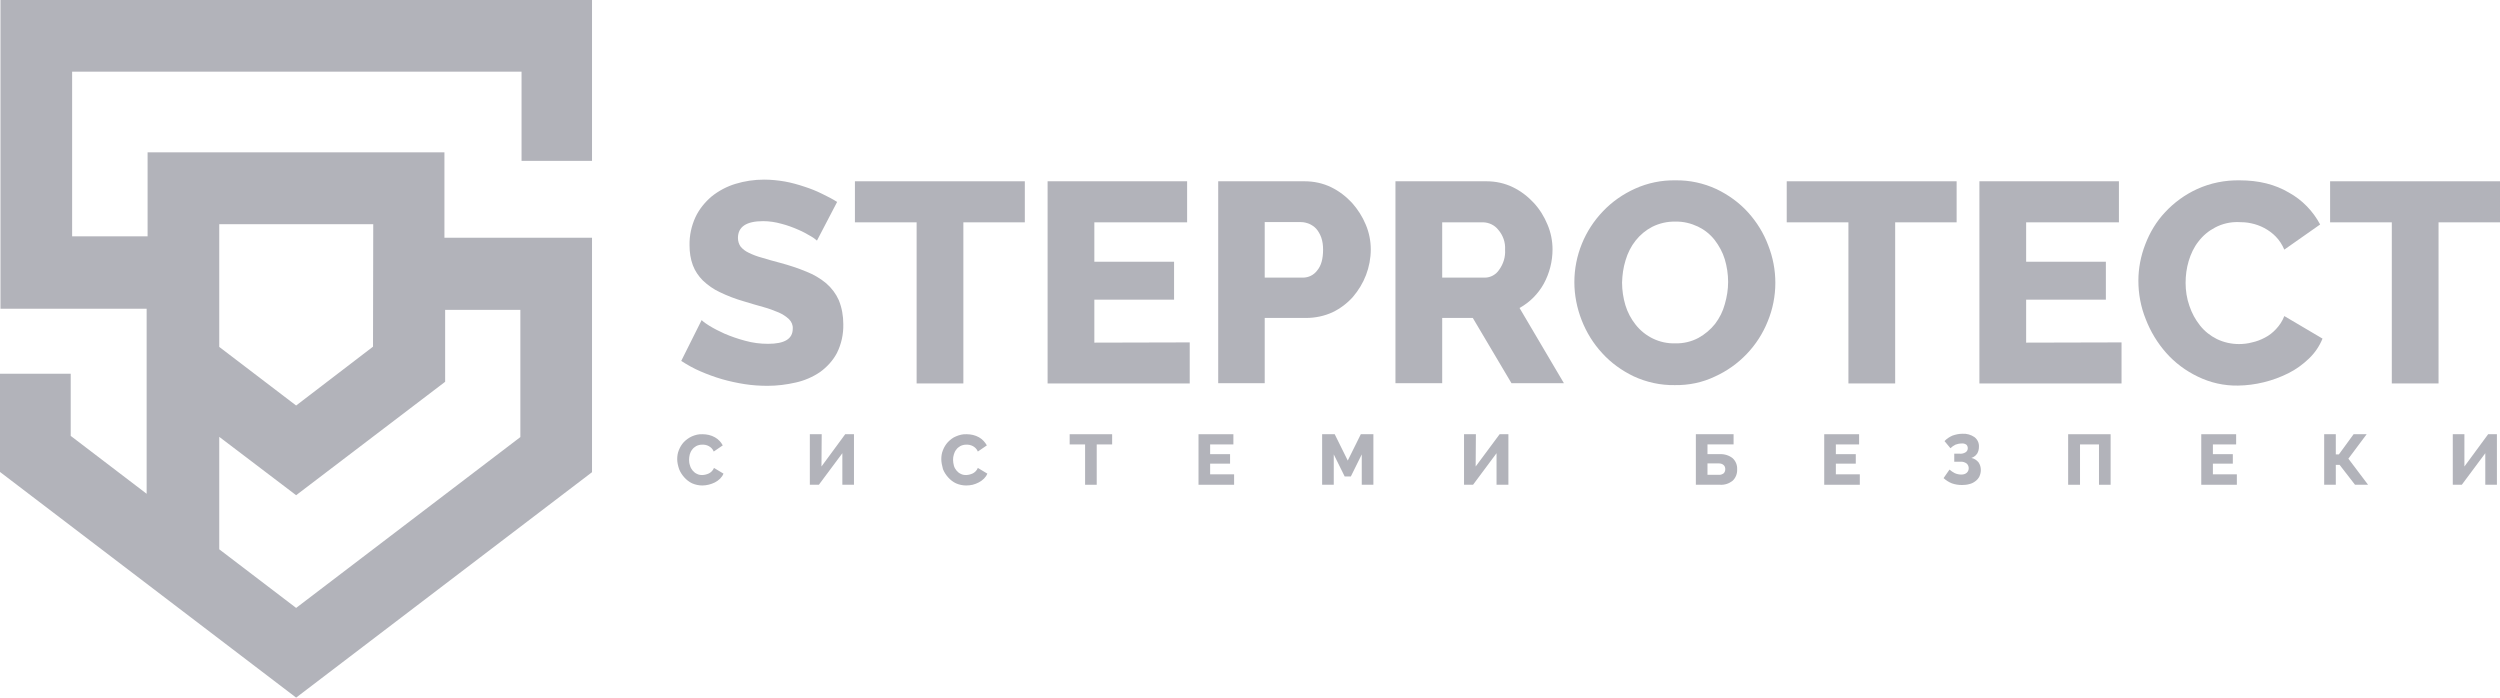
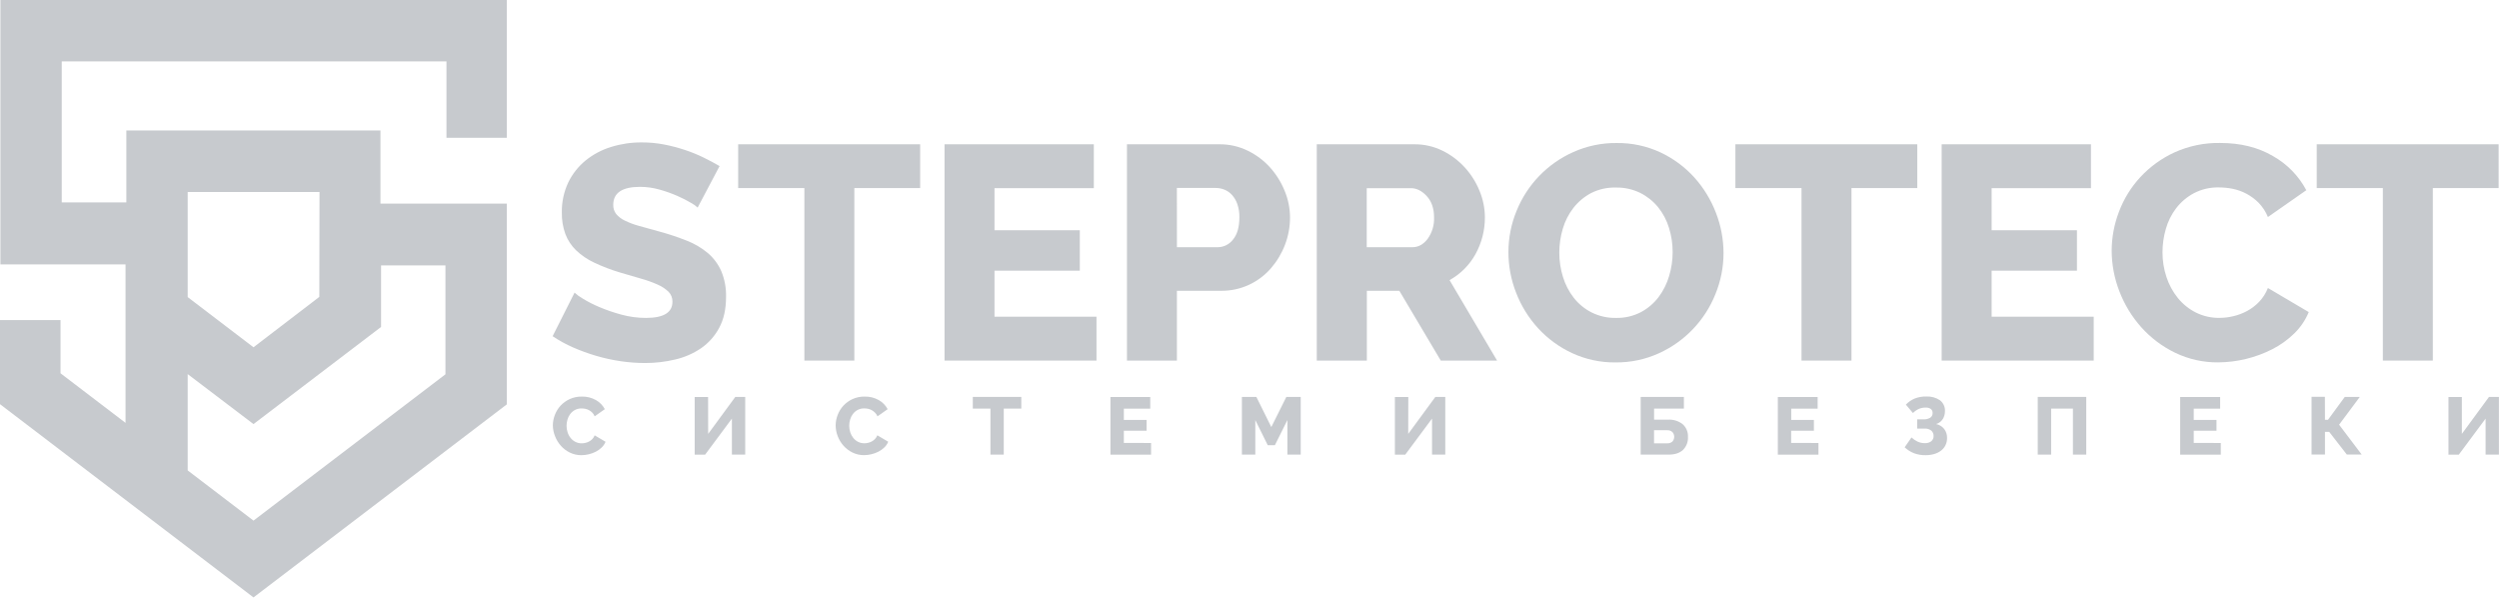
- <svg xmlns="http://www.w3.org/2000/svg" version="1.1" id="Шар_1" x="0px" y="0px" viewBox="0 0 1053.6 294" style="enable-background:new 0 0 1053.6 294;" xml:space="preserve">
-   <style type="text/css">
- 	.st0{fill:#B2B3BA;}
- </style>
-   <g>
-     <g id="Шар_1-2">
-       <g id="Шар_1-2-2">
-         <path class="st0" d="M0,198.9v-41.4h29.8v26.2l32,24.4v-78H0.2V0h249.3v67.8h-29.7V30.2H30.4v69.4h31.8V64.2h125.1v36h62.2V199     l-124.7,95L0,198.9z M124.8,208.7l-32.4-24.6v47.4l32.4,24.7l94.5-72v-53.6h-31.7v30.3L124.8,208.7z M157.3,94.5H92.4v51.7     l32.4,24.7l32.4-24.8L157.3,94.5L157.3,94.5z" />
+ <svg xmlns="http://www.w3.org/2000/svg" viewBox="0 0 1230.28 294">
+   <defs>
+     <style>.cls-1{fill:#c7cace;}</style>
+   </defs>
+   <g id="Шар_2" data-name="Шар 2">
+     <g id="Шар_1-2" data-name="Шар 1">
+       <g id="Шар_1-2-2" data-name="Шар 1-2">
+         <path class="cls-1" d="M0,198.9V157.5H29.8v26.2l32,24.4v-78H.2V0H249.5V67.8H219.8V30.2H30.4V99.6H62.2V64.2H187.3v36h62.2V199L124.8,294Zm124.8,9.8L92.4,184.1v47.4l32.4,24.7,94.5-72V130.6H187.6v30.3ZM157.3,94.5H92.4v51.7l32.4,24.7,32.4-24.8.1-51.6Z" />
      </g>
-       <g>
-         <path class="st0" d="M344.3,101.4c-0.8-0.7-1.6-1.3-2.5-1.8c-1.7-1-3.5-2-5.4-2.8c-2.3-1-4.7-1.9-7.1-2.5     c-2.5-0.7-5.1-1.1-7.7-1.1c-7.1,0-10.6,2.4-10.6,7.1c0,1.3,0.4,2.6,1.1,3.6c0.9,1.1,2.1,2,3.4,2.6c1.8,0.9,3.7,1.6,5.6,2.1     c2.2,0.7,4.8,1.4,7.8,2.2c3.7,1,7.4,2.2,11,3.7c3,1.2,5.8,2.8,8.3,4.9c2.3,2,4.1,4.4,5.3,7.1c1.3,3.2,1.9,6.6,1.9,10.1     c0.1,4.2-0.8,8.4-2.7,12.2c-1.7,3.2-4.2,5.9-7.1,8c-3.1,2.1-6.6,3.6-10.2,4.4c-3.9,0.9-7.9,1.4-11.9,1.4c-3.2,0-6.4-0.2-9.6-0.7     c-3.2-0.5-6.5-1.2-9.6-2.1c-3.1-0.9-6.1-2-9.1-3.3c-2.8-1.2-5.5-2.7-8.1-4.4l8.6-17.2c0.9,0.9,2,1.6,3.1,2.3     c2.1,1.3,4.3,2.4,6.5,3.4c2.8,1.2,5.7,2.2,8.7,3c3.2,0.9,6.4,1.3,9.7,1.3c7,0,10.4-2.1,10.4-6.4c0.1-1.5-0.5-2.9-1.6-4     c-1.3-1.2-2.7-2.1-4.3-2.8c-2.1-0.9-4.3-1.7-6.5-2.3c-2.5-0.7-5.3-1.5-8.2-2.4c-3.5-1-6.9-2.3-10.2-3.9c-2.6-1.2-5-2.9-7.1-4.9     c-1.8-1.8-3.3-4-4.2-6.4c-1-2.7-1.4-5.5-1.4-8.4c-0.1-4.1,0.8-8.2,2.5-11.9c1.6-3.4,4-6.3,6.8-8.7c3-2.4,6.4-4.2,10-5.3     c3.9-1.2,8-1.8,12.1-1.8c2.9,0,5.9,0.3,8.8,0.8c2.8,0.5,5.6,1.3,8.3,2.2c2.5,0.8,5,1.8,7.4,3c2.3,1.1,4.4,2.2,6.3,3.4     L344.3,101.4z" />
-         <path class="st0" d="M431.9,93.7H406v67.9h-19.7V93.7h-26V76.4h71.6L431.9,93.7z" />
-         <path class="st0" d="M501.4,144.3v17.3h-59.9V76.4h58.8v17.3h-39.1v16.6h33.6v16h-33.6v18.1L501.4,144.3z" />
-         <path class="st0" d="M513.4,161.6V76.4h36.4c3.9,0,7.7,0.8,11.2,2.5c3.3,1.6,6.3,3.9,8.8,6.6c2.4,2.7,4.4,5.8,5.8,9.2     c1.4,3.3,2.1,6.9,2.1,10.4c0,3.7-0.7,7.4-2,10.8c-1.3,3.4-3.2,6.5-5.5,9.2c-2.4,2.7-5.3,4.9-8.6,6.5c-3.5,1.6-7.3,2.4-11.2,2.4     H533v27.5H513.4z M533,117h16.1c2.4,0,4.6-1.1,6-3c1.7-2,2.5-4.9,2.5-8.8c0-1.8-0.2-3.5-0.8-5.2c-0.5-1.3-1.2-2.6-2.1-3.6     c-0.8-0.9-1.9-1.6-3-2.1c-1.1-0.4-2.2-0.7-3.4-0.7H533V117z" />
-         <path class="st0" d="M588.1,161.6V76.4h38.4c3.8,0,7.6,0.8,11.1,2.5c3.3,1.6,6.3,3.9,8.8,6.6c2.5,2.7,4.4,5.8,5.8,9.2     c1.4,3.3,2.1,6.9,2.1,10.4c0,5.1-1.3,10.1-3.7,14.5c-2.4,4.3-5.9,7.8-10.2,10.2l18.7,31.7H637l-16.3-27.5h-12.9v27.5H588.1z      M607.8,117h18c2.4,0,4.7-1.3,6-3.3c1.8-2.5,2.7-5.4,2.5-8.5c0.2-3.1-0.9-6.1-2.9-8.4c-1.5-1.9-3.8-3-6.2-3.1h-17.4V117z" />
-         <path class="st0" d="M705.8,162.3c-6,0.1-11.9-1.2-17.3-3.7c-5-2.4-9.6-5.7-13.3-9.8c-3.7-4-6.6-8.7-8.6-13.8     c-2-5.1-3.1-10.6-3.1-16.1c0-11.2,4.4-21.9,12.1-29.9c3.8-4,8.4-7.2,13.5-9.5c5.3-2.4,11.1-3.6,17-3.5c6-0.1,11.9,1.2,17.3,3.7     c5,2.4,9.6,5.7,13.3,9.8c3.7,4.1,6.6,8.8,8.5,13.9c2,5.1,3,10.4,3,15.8c0,5.6-1.1,11.1-3.2,16.2c-4.1,10.3-12.1,18.7-22.3,23.3     C717.5,161.2,711.7,162.4,705.8,162.3z M683.6,119.1c0,3.2,0.5,6.5,1.4,9.5c0.9,3,2.4,5.8,4.3,8.2c4,5.1,10.2,8.1,16.7,7.9     c3.4,0.1,6.8-0.7,9.8-2.3c2.7-1.5,5.1-3.5,7-5.9c1.9-2.5,3.3-5.3,4.1-8.3c0.9-3.1,1.4-6.2,1.4-9.4c0-3.2-0.5-6.5-1.4-9.5     c-0.9-3-2.4-5.7-4.3-8.2c-1.9-2.4-4.3-4.3-7-5.6c-3-1.4-6.2-2.2-9.5-2.1c-3.4-0.1-6.8,0.7-9.8,2.2c-2.7,1.4-5.1,3.4-7,5.8     c-1.9,2.4-3.3,5.2-4.2,8.2C684.1,112.8,683.7,115.9,683.6,119.1z" />
-         <path class="st0" d="M824.6,93.7h-25.9v67.9H779V93.7h-26V76.4h71.6V93.7z" />
-         <path class="st0" d="M894.1,144.3v17.3h-59.9V76.4H893v17.3h-39.1v16.6h33.6v16h-33.6v18.1L894.1,144.3z" />
-         <path class="st0" d="M901.2,118.3c0-5.2,1-10.4,2.9-15.3c1.9-5,4.7-9.7,8.4-13.6c3.8-4.1,8.4-7.4,13.4-9.7     c5.7-2.6,11.8-3.8,18-3.7c8,0,14.9,1.7,20.8,5.2c5.6,3.1,10.1,7.8,13.1,13.4l-15.1,10.6c-0.9-2.1-2.1-4-3.7-5.6     c-2.8-2.8-6.4-4.7-10.3-5.5c-1.8-0.4-3.6-0.5-5.4-0.5c-3.4-0.1-6.8,0.7-9.8,2.3c-2.7,1.4-5.1,3.4-7,5.9c-1.9,2.4-3.2,5.2-4.1,8.2     c-0.9,3-1.3,6.1-1.3,9.2c0,3.3,0.5,6.6,1.6,9.7c1,3,2.5,5.8,4.5,8.3c1.9,2.4,4.3,4.3,7.1,5.7c2.9,1.4,6.1,2.1,9.3,2.1     c1.8,0,3.7-0.2,5.5-0.7c1.9-0.4,3.7-1.1,5.4-2c1.8-0.9,3.4-2.2,4.7-3.6c1.5-1.6,2.7-3.4,3.5-5.5l16.1,9.5c-1.3,3.2-3.2,6-5.7,8.4     c-2.6,2.5-5.5,4.6-8.7,6.2c-6.6,3.3-13.9,5.1-21.2,5.2c-5.9,0.1-11.7-1.2-17-3.8c-5-2.4-9.6-5.8-13.3-10c-3.7-4.2-6.6-9-8.6-14.2     C902.2,129.3,901.2,123.8,901.2,118.3z" />
-         <path class="st0" d="M1053.6,93.7h-25.9v67.9H1008V93.7h-26V76.4h71.6L1053.6,93.7z" />
-       </g>
-       <g>
-         <path class="st0" d="M285.4,193.5c0-1.3,0.2-2.6,0.7-3.8c0.5-1.3,1.2-2.4,2.1-3.4c1-1,2.1-1.8,3.4-2.4c1.4-0.6,2.9-1,4.5-0.9     c1.8,0,3.6,0.4,5.2,1.3c1.4,0.8,2.5,1.9,3.3,3.4l-3.8,2.6c-0.2-0.5-0.5-1-0.9-1.4c-0.7-0.7-1.6-1.2-2.6-1.4     c-0.4-0.1-0.9-0.1-1.4-0.1c-0.9,0-1.7,0.2-2.5,0.6c-0.7,0.4-1.3,0.9-1.7,1.5c-0.5,0.6-0.8,1.3-1,2c-0.2,0.8-0.3,1.5-0.3,2.3     c0,0.8,0.1,1.6,0.4,2.4c0.2,0.8,0.6,1.5,1.1,2.1c0.5,0.6,1.1,1.1,1.8,1.4c0.7,0.4,1.5,0.5,2.3,0.5c0.5,0,0.9-0.1,1.4-0.2     c0.5-0.1,0.9-0.3,1.4-0.5c0.4-0.2,0.8-0.5,1.2-0.9c0.4-0.4,0.7-0.9,0.9-1.4l4,2.4c-0.3,0.8-0.8,1.5-1.4,2.1     c-0.6,0.6-1.4,1.2-2.2,1.6c-1.6,0.8-3.5,1.3-5.3,1.3c-1.5,0-2.9-0.3-4.3-0.9c-1.3-0.6-2.4-1.5-3.3-2.5c-0.9-1-1.7-2.2-2.2-3.5     C285.7,196.2,285.4,194.8,285.4,193.5z" />
-         <path class="st0" d="M346.2,196.6l10-13.6h3.7v21.3H355V191l-9.9,13.3h-3.8V183h5L346.2,196.6z" />
-         <path class="st0" d="M396.7,193.5c0-1.3,0.2-2.6,0.7-3.8c0.5-1.3,1.2-2.4,2.1-3.4c1-1,2.1-1.9,3.4-2.4c1.4-0.6,2.9-1,4.5-0.9     c1.8,0,3.6,0.4,5.2,1.3c1.4,0.8,2.5,2,3.3,3.4l-3.8,2.6c-0.2-0.5-0.5-1-0.9-1.4c-0.4-0.4-0.8-0.7-1.2-0.9     c-0.4-0.2-0.9-0.4-1.4-0.5c-0.4-0.1-0.9-0.1-1.4-0.1c-0.9,0-1.7,0.2-2.5,0.6c-0.7,0.4-1.3,0.9-1.7,1.5c-0.5,0.6-0.8,1.3-1,2     c-0.5,1.5-0.4,3.2,0,4.7c0.2,0.8,0.6,1.5,1.1,2.1c0.5,0.6,1.1,1.1,1.8,1.4c0.7,0.4,1.5,0.5,2.3,0.5c0.5,0,0.9-0.1,1.4-0.2     c0.5-0.1,0.9-0.3,1.4-0.5c0.4-0.2,0.8-0.5,1.2-0.9c0.4-0.4,0.7-0.9,0.9-1.4l4,2.4c-0.3,0.8-0.8,1.5-1.4,2.1     c-0.6,0.6-1.4,1.2-2.2,1.6c-0.8,0.4-1.7,0.8-2.6,1c-0.9,0.2-1.8,0.3-2.7,0.3c-1.5,0-2.9-0.3-4.3-0.9c-1.3-0.6-2.4-1.5-3.3-2.5     c-0.9-1-1.7-2.2-2.2-3.5C397,196.2,396.7,194.8,396.7,193.5z" />
-         <path class="st0" d="M468.7,187.3h-6.5v17h-4.9v-17h-6.5V183h17.9L468.7,187.3z" />
-         <path class="st0" d="M520.1,200v4.3h-15V183h14.7v4.3H510v4.1h8.4v4H510v4.5H520.1z" />
-         <path class="st0" d="M573.9,204.3v-12.8l-4.6,9.3h-2.6l-4.6-9.3v12.8h-4.9V183h5.3l5.5,11.1l5.5-11.1h5.3v21.3H573.9z" />
-         <path class="st0" d="M621.9,196.6L632,183h3.7v21.3h-5V191l-9.9,13.3H617V183h5L621.9,196.6z" />
-         <path class="st0" d="M714.7,183h15.9v4.3h-11v4.1h5.2c1.9-0.1,3.9,0.5,5.4,1.7c1.3,1.2,2,2.9,1.9,4.7c0.1,1.8-0.6,3.6-1.9,4.8     c-1.5,1.2-3.3,1.8-5.2,1.7h-10.3V183z M724.4,200.1c0.7,0.1,1.4-0.2,2-0.6c0.5-0.5,0.7-1.1,0.7-1.8c0-0.6-0.2-1.3-0.7-1.7     c-0.5-0.5-1.3-0.7-2-0.7h-4.8v4.8L724.4,200.1z" />
-         <path class="st0" d="M783.8,200v4.3h-15V183h14.7v4.3h-9.8v4.1h8.4v4h-8.4v4.5H783.8z" />
-         <path class="st0" d="M819.5,185.9c0.9-1,2-1.7,3.3-2.3c1.4-0.5,2.8-0.8,4.3-0.8c1.8-0.1,3.5,0.4,5,1.4c1.3,1,2,2.5,1.9,4.1     c0,1-0.2,1.9-0.7,2.8c-0.6,0.9-1.5,1.6-2.5,1.9c1.2,0.2,2.2,0.9,3,1.8c0.7,1,1,2.1,1,3.3c0,0.9-0.2,1.8-0.6,2.7     c-0.4,0.8-1,1.5-1.7,2c-0.8,0.6-1.6,1-2.5,1.2c-1,0.3-2.1,0.4-3.1,0.4c-1.5,0-2.9-0.2-4.3-0.7c-1.3-0.5-2.5-1.3-3.5-2.2l2.5-3.6     c0.7,0.6,1.4,1.1,2.2,1.5c0.9,0.4,1.8,0.6,2.8,0.6c0.8,0,1.6-0.2,2.2-0.7c0.6-0.5,0.9-1.2,0.9-2c0-0.7-0.3-1.4-0.8-1.9     c-0.8-0.6-1.7-0.9-2.7-0.8h-2.6v-3.4h2.2c0.9,0.1,1.8-0.1,2.6-0.6c0.6-0.4,0.9-1,0.9-1.7c0-0.6-0.2-1.1-0.6-1.5     c-0.6-0.4-1.3-0.6-2-0.5c-0.9,0-1.8,0.2-2.6,0.5c-0.8,0.4-1.5,0.9-2.1,1.5L819.5,185.9z" />
-         <path class="st0" d="M871.6,183h17.9v21.3h-4.9v-17h-8v17h-5L871.6,183z" />
-         <path class="st0" d="M942.7,200v4.3h-15V183h14.7v4.3h-9.8v4.1h8.4v4h-8.4v4.5H942.7z" />
-         <path class="st0" d="M984.6,191.5h1.1l6.2-8.5h5.5l-7.7,10.3l8.3,11h-5.5l-6.5-8.4h-1.6v8.4h-4.9V183h4.9V191.5z" />
-         <path class="st0" d="M1038.6,196.6l10-13.6h3.7v21.3h-4.9V191l-9.9,13.3h-3.8V183h4.9L1038.6,196.6z" />
-       </g>
+       <path class="cls-1" d="M343.46,102.15a15,15,0,0,0-3.15-2.25,59.4,59.4,0,0,0-6.75-3.45,65.35,65.35,0,0,0-8.85-3.15,35.31,35.31,0,0,0-9.6-1.35q-13.2,0-13.2,8.85a7,7,0,0,0,1.43,4.5,12.48,12.48,0,0,0,4.2,3.22,38.7,38.7,0,0,0,7,2.63q4.2,1.2,9.75,2.7a127.53,127.53,0,0,1,13.8,4.57,37.09,37.09,0,0,1,10.43,6.15,24.93,24.93,0,0,1,6.6,8.93,31,31,0,0,1,2.32,12.6q0,9-3.37,15.22a28.46,28.46,0,0,1-8.93,10.05,37.72,37.72,0,0,1-12.75,5.55,63.52,63.52,0,0,1-14.85,1.73,82.83,82.83,0,0,1-12-.9,86.83,86.83,0,0,1-12-2.63A95.25,95.25,0,0,1,282.19,171a63.4,63.4,0,0,1-10.13-5.55L282.86,144a21.06,21.06,0,0,0,3.9,2.85,58.52,58.52,0,0,0,8.18,4.2,82.89,82.89,0,0,0,10.87,3.75A45.62,45.62,0,0,0,318,156.45q13.05,0,13.05-7.95a6.71,6.71,0,0,0-1.95-4.95,18.36,18.36,0,0,0-5.4-3.53,58.55,58.55,0,0,0-8.17-2.92q-4.73-1.35-10.28-3a88.77,88.77,0,0,1-12.75-4.88,33.48,33.48,0,0,1-8.92-6.07,21.94,21.94,0,0,1-5.25-8,29.25,29.25,0,0,1-1.73-10.5,33.43,33.43,0,0,1,3.15-14.85A32.07,32.07,0,0,1,288.26,79a37.23,37.23,0,0,1,12.53-6.67,49.74,49.74,0,0,1,15.07-2.25,57.24,57.24,0,0,1,10.95,1,82.48,82.48,0,0,1,10.35,2.7,74,74,0,0,1,9.23,3.75q4.28,2.1,7.87,4.2Z" />
+       <path class="cls-1" d="M453,92.55h-32.4v84.9H396V92.55H363.41V71H453Z" />
+       <path class="cls-1" d="M539.81,155.85v21.6H465V71h73.5v21.6h-48.9v20.7h42V133.2h-42v22.65Z" />
+       <path class="cls-1" d="M554.81,177.45V71h45.45a31.2,31.2,0,0,1,14,3.15,35.92,35.92,0,0,1,11,8.25,39.39,39.39,0,0,1,7.2,11.55,34.36,34.36,0,0,1,2.63,13,37.36,37.36,0,0,1-2.48,13.5,38.54,38.54,0,0,1-6.9,11.55A32.52,32.52,0,0,1,615,140.1a32,32,0,0,1-14,3h-21.6v34.35Zm24.6-55.8h20.1a9.51,9.51,0,0,0,7.5-3.75q3.15-3.75,3.15-11a19,19,0,0,0-1-6.45,13.19,13.19,0,0,0-2.62-4.5,10.06,10.06,0,0,0-3.75-2.63,11.41,11.41,0,0,0-4.2-.82h-19.2Z" />
+       <path class="cls-1" d="M648.26,177.45V71h48a30.9,30.9,0,0,1,13.87,3.15,37,37,0,0,1,11,8.25,38.78,38.78,0,0,1,7.27,11.55,34.36,34.36,0,0,1,2.63,13,37.15,37.15,0,0,1-4.65,18.15,32.74,32.74,0,0,1-12.75,12.75l23.4,39.6H709.31l-20.4-34.35h-16v34.35Zm24.6-55.8h22.5c2.89,0,5.4-1.38,7.5-4.13A16.92,16.92,0,0,0,706,107q0-6.6-3.6-10.5c-2.4-2.6-5-3.9-7.8-3.9H672.86Z" />
+       <path class="cls-1" d="M795.41,178.35a49.47,49.47,0,0,1-21.6-4.65,53,53,0,0,1-16.65-12.23,55.49,55.49,0,0,1-10.73-17.32,54.57,54.57,0,0,1-3.82-20.1,53.14,53.14,0,0,1,4-20.25,53.67,53.67,0,0,1,28-29,50.86,50.86,0,0,1,21.3-4.42A49.6,49.6,0,0,1,817.46,75a52.79,52.79,0,0,1,16.65,12.3,55.85,55.85,0,0,1,10.65,17.4,55,55,0,0,1,3.75,19.8,53.15,53.15,0,0,1-4,20.25,53.9,53.9,0,0,1-27.82,29.1A50.27,50.27,0,0,1,795.41,178.35Zm-27.75-54a39.81,39.81,0,0,0,1.8,11.92,31.89,31.89,0,0,0,5.32,10.28,26.15,26.15,0,0,0,8.78,7.2,25.84,25.84,0,0,0,12,2.7,25.45,25.45,0,0,0,12.3-2.85,26.9,26.9,0,0,0,8.7-7.43,32.65,32.65,0,0,0,5.17-10.35,40.9,40.9,0,0,0,1.73-11.77,39.87,39.87,0,0,0-1.8-11.93,30.24,30.24,0,0,0-5.4-10.2,26.83,26.83,0,0,0-8.78-7,26,26,0,0,0-11.92-2.62A25.5,25.5,0,0,0,783.33,95a27.31,27.31,0,0,0-8.7,7.28,30.74,30.74,0,0,0-5.25,10.27A41,41,0,0,0,767.66,124.35Z" />
+       <path class="cls-1" d="M943.9,92.55H911.5v84.9H886.9V92.55H854.35V71H943.9Z" />
+       <path class="cls-1" d="M1030.75,155.85v21.6H955.9V71h73.5v21.6H980.5v20.7h42V133.2h-42v22.65Z" />
+       <path class="cls-1" d="M1039.6,123.3a53.77,53.77,0,0,1,3.6-19.13,52.13,52.13,0,0,1,10.5-17A53.33,53.33,0,0,1,1070.5,75a52.32,52.32,0,0,1,22.5-4.65q15,0,26,6.45a41.71,41.71,0,0,1,16.42,16.8l-18.9,13.2a22,22,0,0,0-4.57-7,25,25,0,0,0-12.83-6.9,35.1,35.1,0,0,0-6.75-.67,25.39,25.39,0,0,0-12.3,2.85,27.08,27.08,0,0,0-8.7,7.35,30.56,30.56,0,0,0-5.1,10.2,41.34,41.34,0,0,0-1.65,11.55,38.17,38.17,0,0,0,1.95,12.15,32.39,32.39,0,0,0,5.63,10.35,27.17,27.17,0,0,0,8.85,7.12,25.31,25.31,0,0,0,11.62,2.63,30,30,0,0,0,6.83-.83,27.58,27.58,0,0,0,6.75-2.55,24.11,24.11,0,0,0,5.92-4.5,21,21,0,0,0,4.35-6.82l20.1,11.85a31.3,31.3,0,0,1-7.12,10.5,44,44,0,0,1-10.88,7.8,59.71,59.71,0,0,1-26.55,6.45,47.69,47.69,0,0,1-21.22-4.73,53.69,53.69,0,0,1-16.65-12.52,57.3,57.3,0,0,1-10.8-17.7A55.36,55.36,0,0,1,1039.6,123.3Z" />
+       <path class="cls-1" d="M1230.1,92.55h-32.4v84.9h-24.6V92.55h-32.55V71h89.55Z" />
+       <path class="cls-1" d="M272.17,209.28a14.39,14.39,0,0,1,1-5.1,13.93,13.93,0,0,1,2.79-4.54,14.29,14.29,0,0,1,4.49-3.24,14.05,14.05,0,0,1,6-1.24,13.54,13.54,0,0,1,6.93,1.72,11.15,11.15,0,0,1,4.38,4.48l-5,3.52a5.73,5.73,0,0,0-1.22-1.86,6.66,6.66,0,0,0-3.42-1.84,9.29,9.29,0,0,0-1.79-.18,6.89,6.89,0,0,0-3.29.76,7.37,7.37,0,0,0-2.32,2,8.16,8.16,0,0,0-1.35,2.72,10.83,10.83,0,0,0-.45,3.08,10.09,10.09,0,0,0,.53,3.24,8.38,8.38,0,0,0,1.5,2.76,7.09,7.09,0,0,0,2.35,1.9,6.74,6.74,0,0,0,3.11.7,7.71,7.71,0,0,0,1.81-.22,7.08,7.08,0,0,0,1.81-.68,6.35,6.35,0,0,0,1.58-1.2,5.66,5.66,0,0,0,1.15-1.82l5.36,3.16a8.05,8.05,0,0,1-1.9,2.8,11.64,11.64,0,0,1-2.89,2.08,15.5,15.5,0,0,1-3.49,1.28,15,15,0,0,1-3.59.44,12.75,12.75,0,0,1-5.67-1.26,14.23,14.23,0,0,1-4.43-3.34,15.42,15.42,0,0,1-2.89-4.72A14.72,14.72,0,0,1,272.17,209.28Z" />
+       <path class="cls-1" d="M348.64,213.52,362,195.32h4.88v28.4h-6.56V206l-13.2,17.76H342v-28.4h6.6Z" />
+       <path class="cls-1" d="M411.4,209.28a14.39,14.39,0,0,1,1-5.1,14.13,14.13,0,0,1,2.8-4.54,14.37,14.37,0,0,1,4.48-3.24,14.05,14.05,0,0,1,6-1.24,13.56,13.56,0,0,1,6.94,1.72,11.15,11.15,0,0,1,4.38,4.48l-5,3.52A5.89,5.89,0,0,0,430.7,203a6.66,6.66,0,0,0-3.42-1.84,9.31,9.31,0,0,0-1.8-.18,6.88,6.88,0,0,0-3.28.76,7.37,7.37,0,0,0-2.32,2,8.37,8.37,0,0,0-1.36,2.72,11.18,11.18,0,0,0-.44,3.08,10.37,10.37,0,0,0,.52,3.24,8.77,8.77,0,0,0,1.5,2.76,7.23,7.23,0,0,0,2.36,1.9,6.73,6.73,0,0,0,3.1.7,7.73,7.73,0,0,0,1.82-.22,6.88,6.88,0,0,0,1.8-.68,6,6,0,0,0,1.58-1.2,5.52,5.52,0,0,0,1.16-1.82l5.36,3.16a8.19,8.19,0,0,1-1.9,2.8,11.51,11.51,0,0,1-2.9,2.08,15.24,15.24,0,0,1-3.48,1.28,15,15,0,0,1-3.6.44,12.73,12.73,0,0,1-5.66-1.26,14.27,14.27,0,0,1-4.44-3.34,15.2,15.2,0,0,1-2.88-4.72A14.74,14.74,0,0,1,411.4,209.28Z" />
+       <path class="cls-1" d="M502.8,201.08h-8.64v22.64H487.6V201.08h-8.68v-5.76H502.8Z" />
+       <path class="cls-1" d="M566.68,218v5.76h-20v-28.4h19.6v5.76h-13v5.52h11.2v5.32h-11.2v6Z" />
+       <path class="cls-1" d="M633.8,223.72v-17l-6.16,12.36h-3.52L618,206.72v17H611.4v-28.4h7.12l7.36,14.84,7.4-14.84h7.08v28.4Z" />
+       <path class="cls-1" d="M693.28,213.52l13.36-18.2h4.88v28.4H705V206l-13.2,17.76h-5.08v-28.4h6.6Z" />
+       <path class="cls-1" d="M807.72,195.32H829v5.76H814.32v5.44h6.88a10.66,10.66,0,0,1,7.18,2.22A7.82,7.82,0,0,1,831,215a8.31,8.31,0,0,1-2.48,6.44c-1.65,1.52-4,2.28-7,2.28H807.72Zm13,22.84a3.62,3.62,0,0,0,2.62-.86,3.52,3.52,0,0,0,0-4.68,3.55,3.55,0,0,0-2.64-.9h-6.4v6.44Z" />
+       <path class="cls-1" d="M895.24,218v5.76h-20v-28.4h19.6v5.76h-13v5.52H893v5.32h-11.2v6Z" />
+       <path class="cls-1" d="M938.28,199.12a13,13,0,0,1,4.34-3,14.72,14.72,0,0,1,5.74-1,11,11,0,0,1,6.68,1.84,6.36,6.36,0,0,1,2.48,5.44,7.39,7.39,0,0,1-1,3.72,5.91,5.91,0,0,1-3.34,2.56,6.9,6.9,0,0,1,4,2.46,7.12,7.12,0,0,1,1.38,4.42,7.83,7.83,0,0,1-.8,3.58,7.51,7.51,0,0,1-2.22,2.66,10.13,10.13,0,0,1-3.36,1.64A14.77,14.77,0,0,1,948,224a15.69,15.69,0,0,1-5.68-.94,14.61,14.61,0,0,1-4.64-2.94l3.36-4.84A12,12,0,0,0,944,217.3a8.35,8.35,0,0,0,3.74.78,4.78,4.78,0,0,0,3-.9,3.17,3.17,0,0,0,1.18-2.7,3.41,3.41,0,0,0-1.1-2.56,5,5,0,0,0-3.54-1h-3.44v-4.56h3a6,6,0,0,0,3.44-.8,2.6,2.6,0,0,0,1.16-2.28,2.44,2.44,0,0,0-.84-2,4.06,4.06,0,0,0-2.6-.7,8.25,8.25,0,0,0-3.42.68,10.18,10.18,0,0,0-2.82,2Z" />
+       <path class="cls-1" d="M1003.2,195.32h23.88v28.4h-6.56V201.08H1009.8v22.64h-6.6Z" />
+       <path class="cls-1" d="M1093.32,218v5.76h-20v-28.4H1093v5.76h-13v5.52h11.2v5.32h-11.2v6Z" />
+       <path class="cls-1" d="M1144.6,206.6h1.48l8.28-11.28h7.4L1151.56,209l11.12,14.68h-7.32l-8.68-11.16h-2.08v11.16H1138v-28.4h6.56Z" />
+       <path class="cls-1" d="M1212,213.52l13.36-18.2h4.88v28.4h-6.56V206l-13.2,17.76h-5.08v-28.4h6.6Z" />
    </g>
  </g>
</svg>
